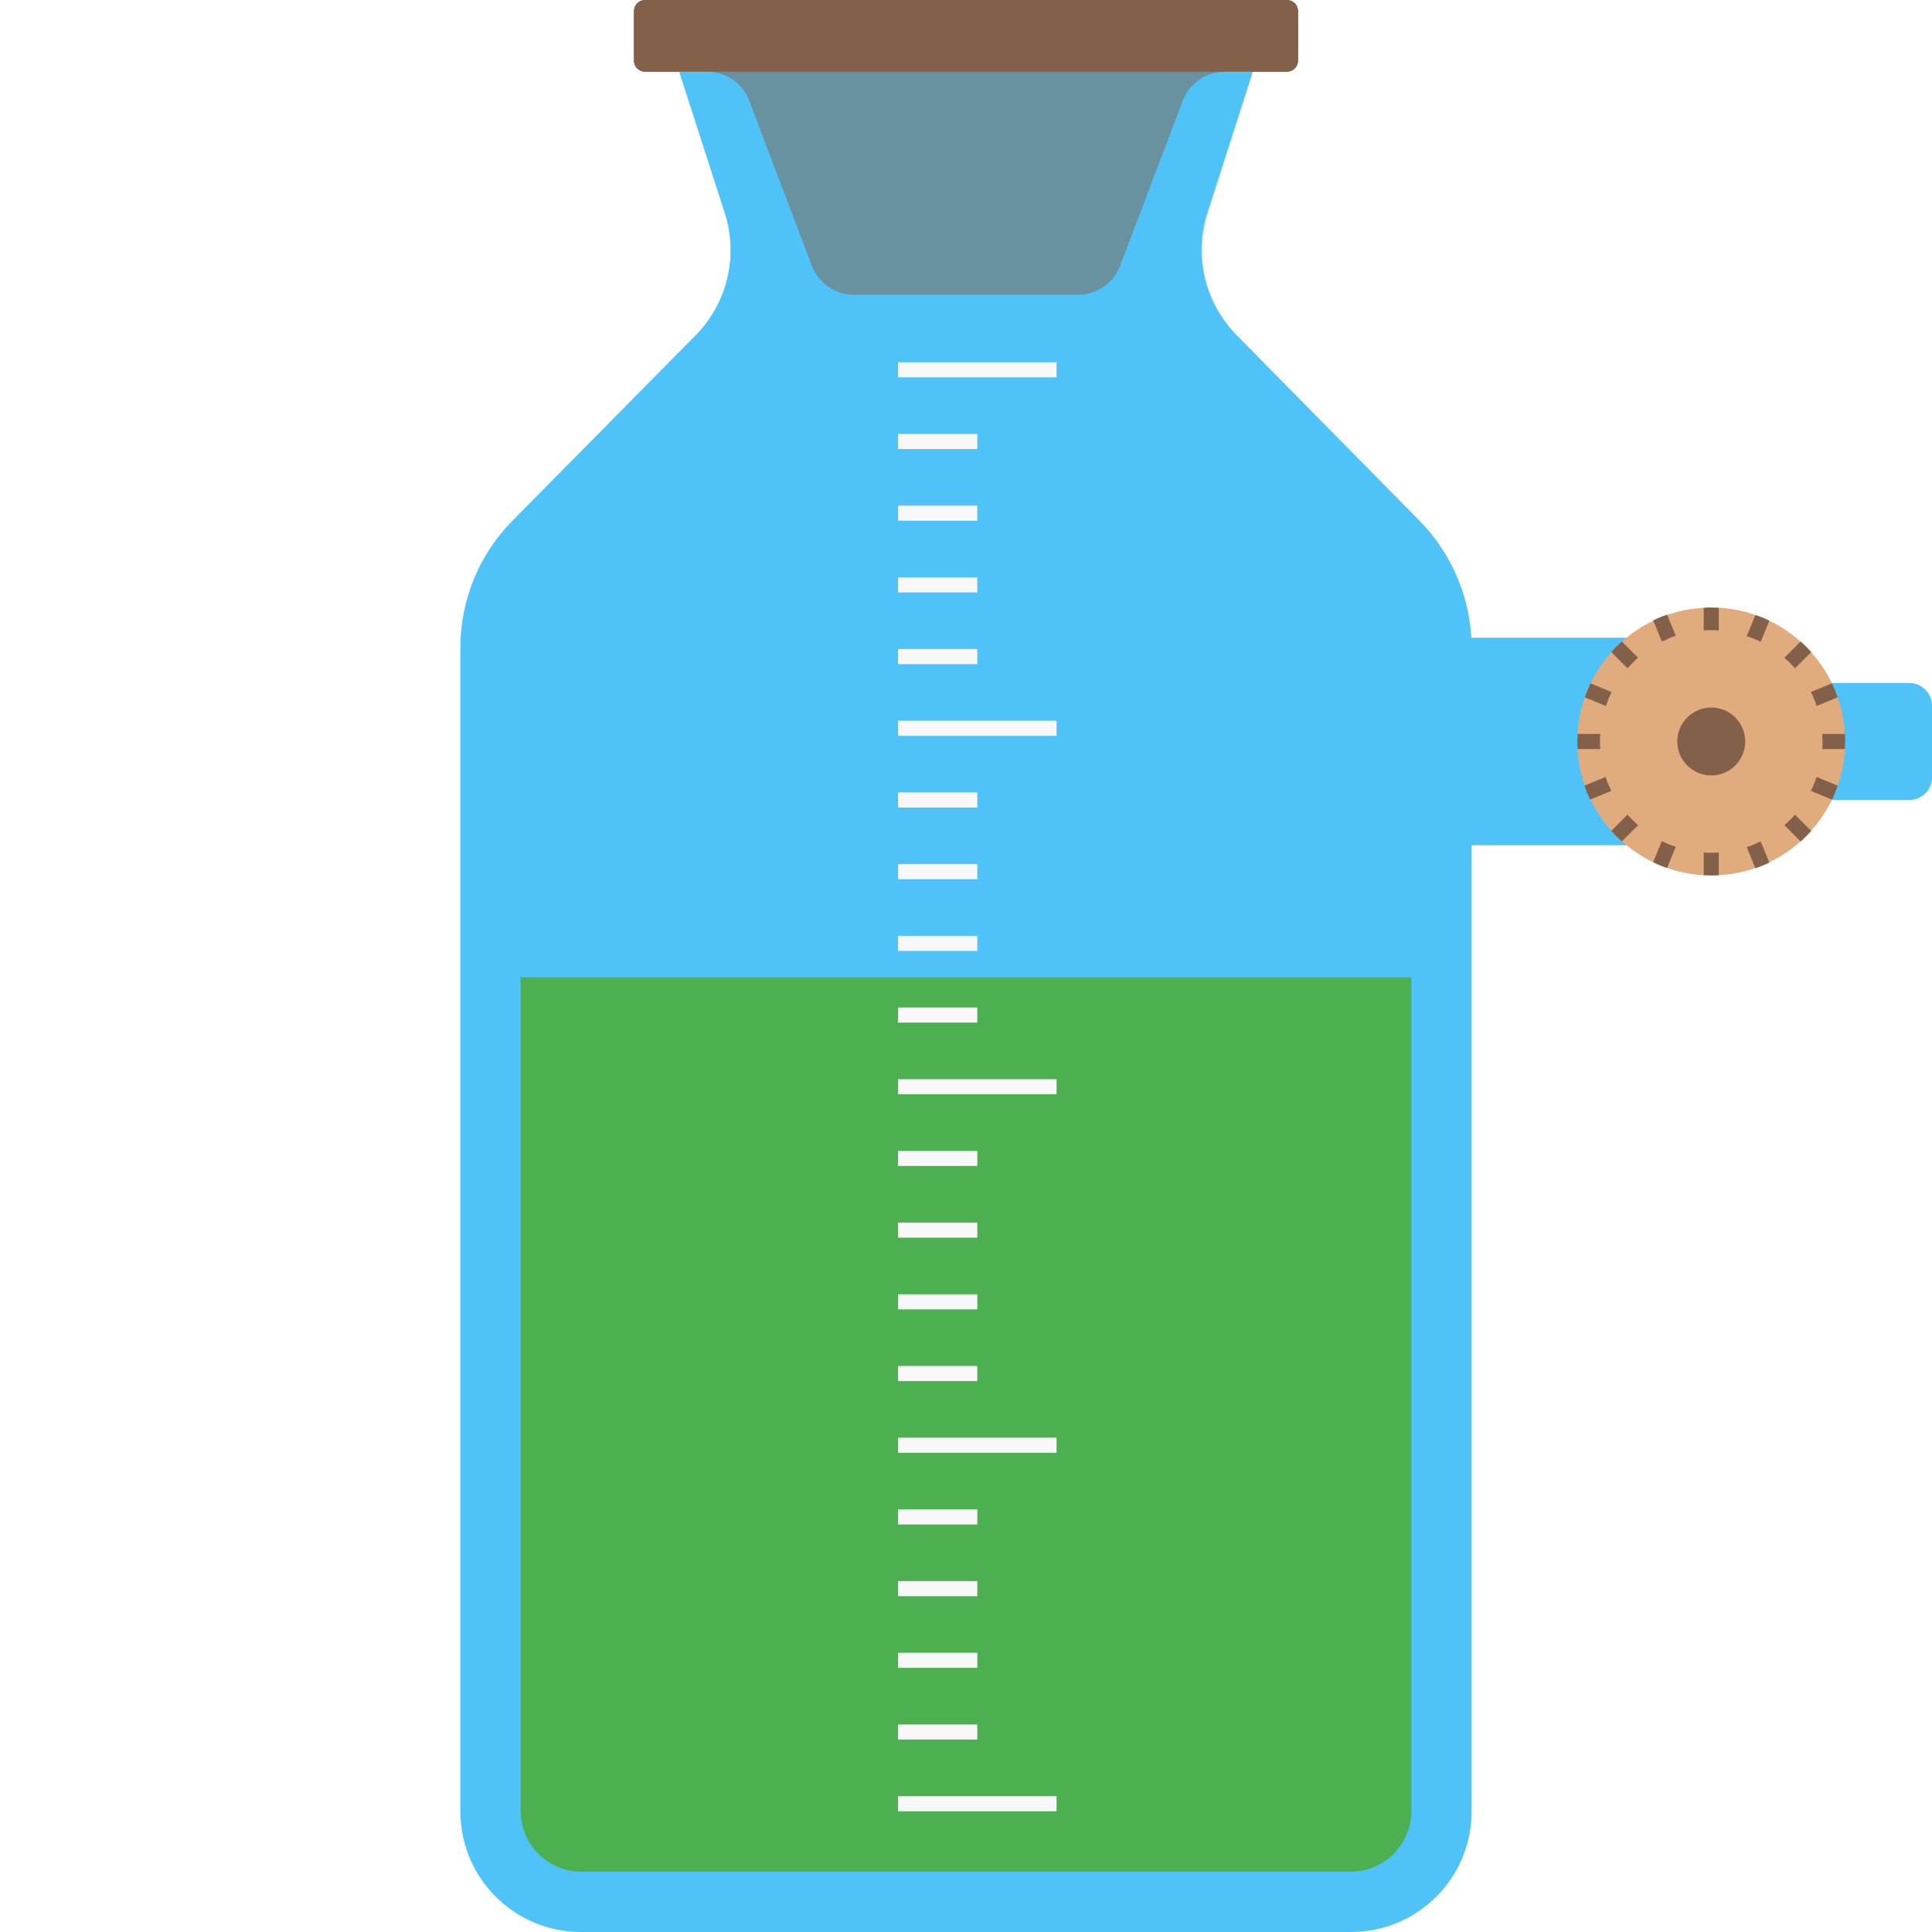
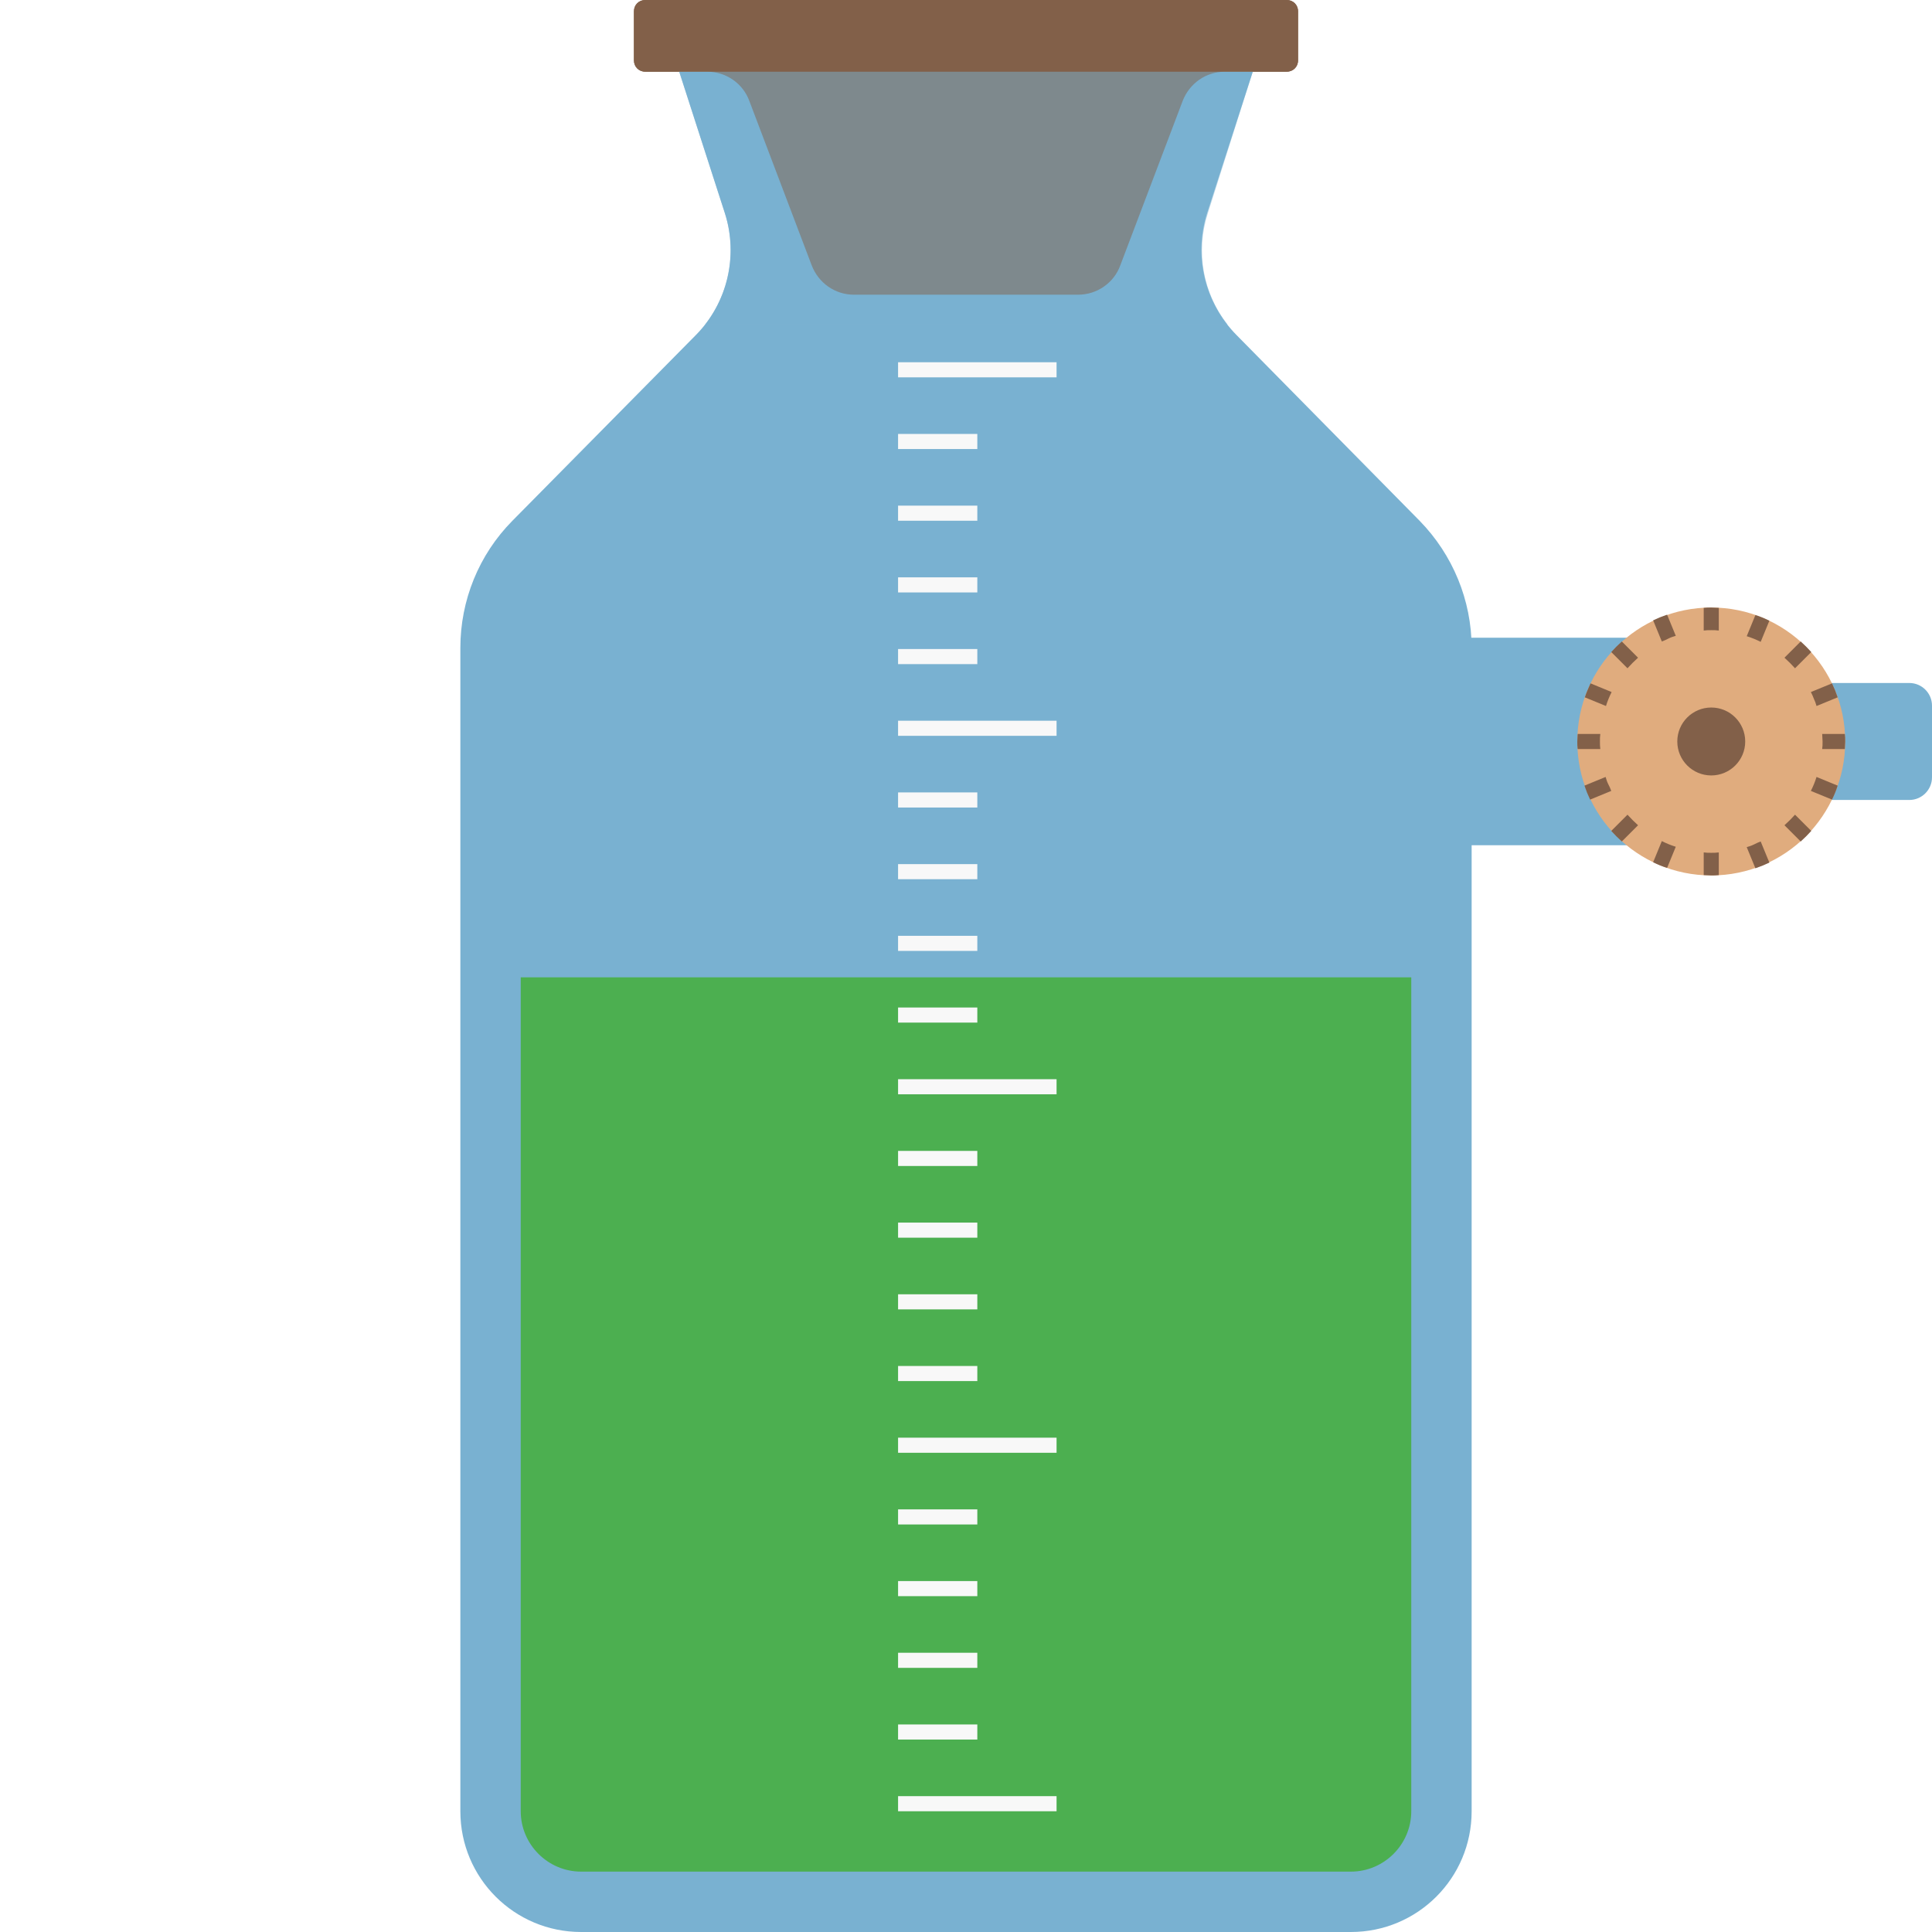
<svg xmlns="http://www.w3.org/2000/svg" version="1.1" x="0" y="0" viewBox="0 0 512 512" xml:space="preserve">
-   <style type="text/css">.st0{fill:#4fc3f7}.st3{fill:#826049}</style>
+   <style type="text/css">.st0{fill:#79b1d1}.st3{fill:#826049}</style>
  <path class="st0" d="M319.9 56.5L332 19H180l12.1 37.5c3.6 11.3.7 23.8-7.7 32.3L135.8 138c-8.9 9-13.8 21.1-13.8 33.7V480c0 17.7 14.3 32 32 32h204c17.7 0 32-14.3 32-32V171.7c0-12.6-5-24.7-13.8-33.7l-48.5-49.2c-8.4-8.5-11.4-20.9-7.8-32.3z" />
  <path d="M138 259v221c0 8.8 7.2 16 16 16h204c8.8 0 16-7.2 16-16V259H138z" fill="#4caf50" />
  <path d="M238 476h42v4h-42zm0-95h42v4h-42zm0-95h42v4h-42zm0-95h42v4h-42zm0 266h21v4h-21zm0-19h21v4h-21zm0-19h21v4h-21zm0-19h21v4h-21zm0-38h21v4h-21zm0-19h21v4h-21zm0-19h21v4h-21zm0-19h21v4h-21zm0-38h21v4h-21zm0-19h21v4h-21zm0-19h21v4h-21zm0-19h21v4h-21zm0-38h21v4h-21zm0-19h21v4h-21zm0-19h21v4h-21zm0-19h21v4h-21zm0-19h42v4h-42z" fill="#f8f8f8" />
  <path class="st3" d="M341 0H171c-1.7 0-3 1.3-3 3v13c0 1.7 1.3 3 3 3h16.4c5 0 9.5 3.1 11.2 7.8l16.5 43.5c1.8 4.7 6.2 7.8 11.2 7.8h59.4c5 0 9.5-3.1 11.2-7.8l16.5-43.5c1.8-4.7 6.2-7.8 11.2-7.8H341c1.7 0 3-1.3 3-3V3c0-1.7-1.3-3-3-3z" />
  <path class="st3" d="M341 19H171c-1.7 0-3-1.3-3-3V3c0-1.7 1.3-3 3-3h170c1.7 0 3 1.3 3 3v13c0 1.7-1.3 3-3 3z" />
-   <path d="M332 19H180l12.1 37.5c3.3 10.2 1.2 21.2-5.2 29.5h138.4c-6.5-8.3-8.5-19.3-5.2-29.5L332 19z" opacity=".5" fill="#4fc3f7" />
+   <path d="M332 19H180l12.1 37.5c3.3 10.2 1.2 21.2-5.2 29.5h138.4c-6.5-8.3-8.5-19.3-5.2-29.5L332 19z" opacity=".5" fill="#79b1d1" />
  <path class="st0" d="M506 181h-43c-3.3 0-6-2.7-6-6s-2.7-6-6-6H313v55h138c3.3 0 6-2.7 6-6s2.7-6 6-6h43c3.3 0 6-2.7 6-6v-19c0-3.3-2.7-6-6-6z" />
  <circle cx="453.5" cy="196.5" r="35.5" fill="#e0ac7e" />
  <circle class="st3" cx="453.5" cy="196.5" r="9" />
  <path class="st3" d="M431.3 177.1l-4.3-4.3c.9-1 1.8-1.9 2.8-2.8l4.3 4.3c-1 .9-1.9 1.8-2.8 2.8zm57.6 17.4h-6c0 .7.1 1.3.1 2s0 1.3-.1 2h6c0-.7.1-1.3.1-2s0-1.3-.1-2zm-13.2-17.4l4.3-4.3c-.9-1-1.8-1.9-2.8-2.8l-4.3 4.3c1 .9 1.9 1.8 2.8 2.8zM424 196.5c0-.7 0-1.3.1-2h-6c0 .7-.1 1.3-.1 2s0 1.3.1 2h6c-.1-.7-.1-1.3-.1-2zm29.5-29.5c.7 0 1.3 0 2 .1v-6c-.7 0-1.3-.1-2-.1s-1.3 0-2 .1v6c.7-.1 1.3-.1 2-.1zm19.4 51.7l4.3 4.3c1-.9 1.9-1.8 2.8-2.8l-4.3-4.3c-.9 1-1.8 1.9-2.8 2.8zm-41.6-2.8l-4.3 4.3c.9 1 1.8 1.9 2.8 2.8l4.3-4.3c-1-.9-1.9-1.8-2.8-2.8zm22.2 10.1c-.7 0-1.3 0-2-.1v6c.7 0 1.3.1 2 .1s1.3 0 2-.1v-6c-.7.1-1.3.1-2 .1zm-27.9-38.9l-5.6-2.3c.4-1.3 1-2.5 1.5-3.7l5.6 2.3c-.6 1.2-1.1 2.4-1.5 3.7zm59.9-6l-5.6 2.3c.3.6.6 1.2.8 1.8.3.6.5 1.2.7 1.9l5.6-2.3c-.2-.6-.5-1.3-.7-1.9-.3-.6-.5-1.2-.8-1.8zm-18.9-11l2.3-5.6c-1.2-.6-2.4-1.1-3.7-1.5l-2.3 5.6c1.3.4 2.5.9 3.7 1.5zm-40.4 37.7c-.3-.6-.5-1.2-.7-1.9l-5.6 2.3c.2.6.5 1.3.7 1.9.3.6.5 1.2.8 1.8l5.6-2.3c-.2-.6-.5-1.2-.8-1.8zm16-38.6c.6-.3 1.2-.5 1.9-.7l-2.3-5.6c-.6.2-1.3.5-1.9.7-.6.3-1.2.5-1.8.8l2.3 5.6c.6-.2 1.2-.5 1.8-.8zm37.7 40.4l5.6 2.3c.6-1.2 1.1-2.4 1.5-3.7l-5.6-2.3c-.4 1.3-.9 2.5-1.5 3.7zm-39.5 13.3l-2.3 5.6c1.2.6 2.4 1.1 3.7 1.5l2.3-5.6c-1.3-.4-2.5-.9-3.7-1.5zm24.4.9c-.6.3-1.2.5-1.9.7l2.3 5.6c.6-.2 1.3-.5 1.9-.7.6-.3 1.2-.5 1.8-.8l-2.3-5.6c-.6.2-1.2.5-1.8.8z" />
</svg>
